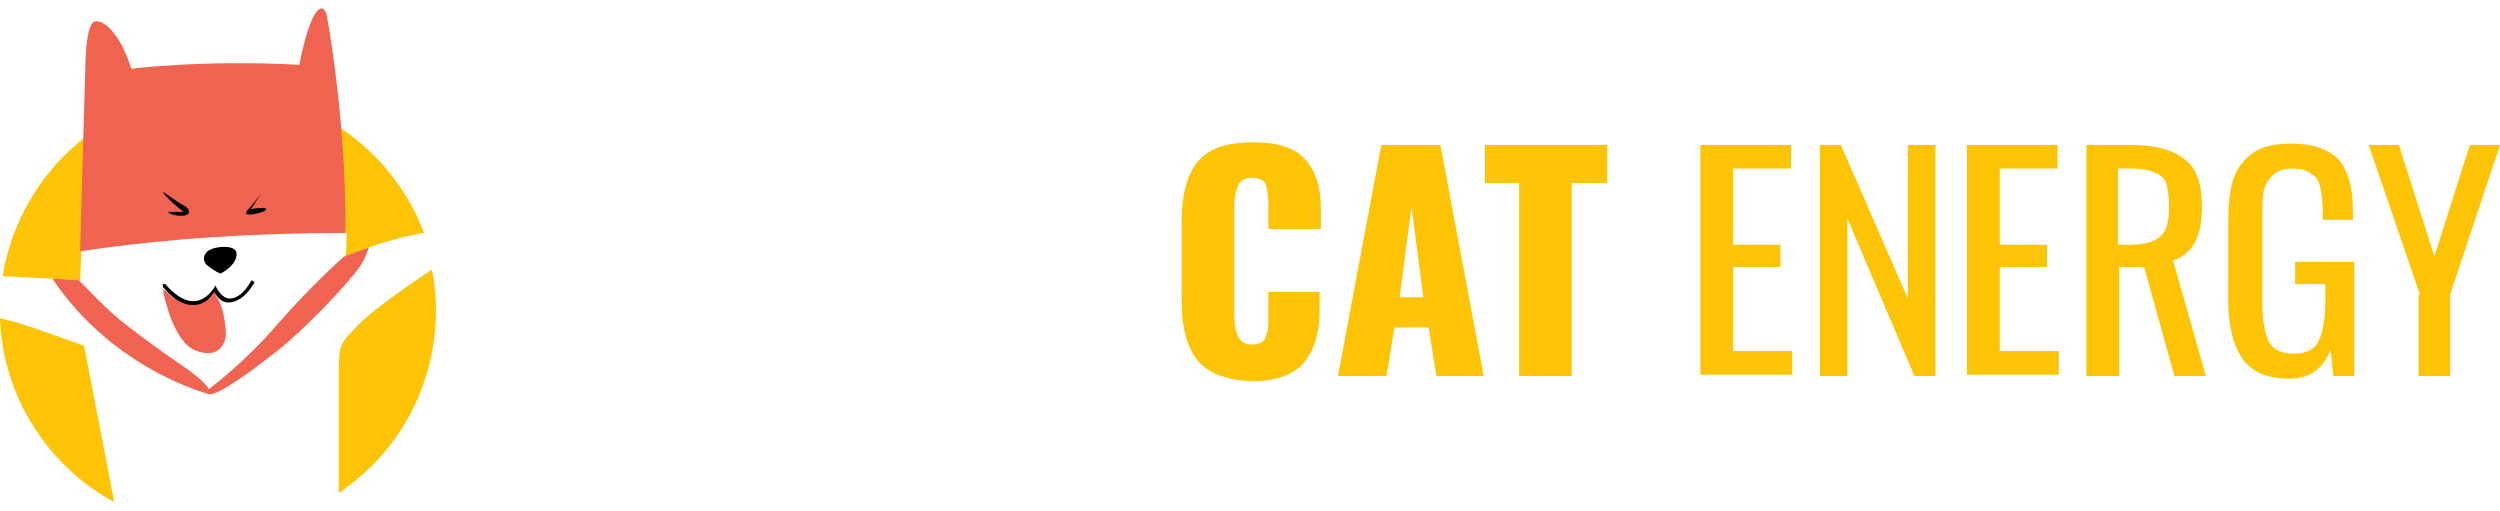
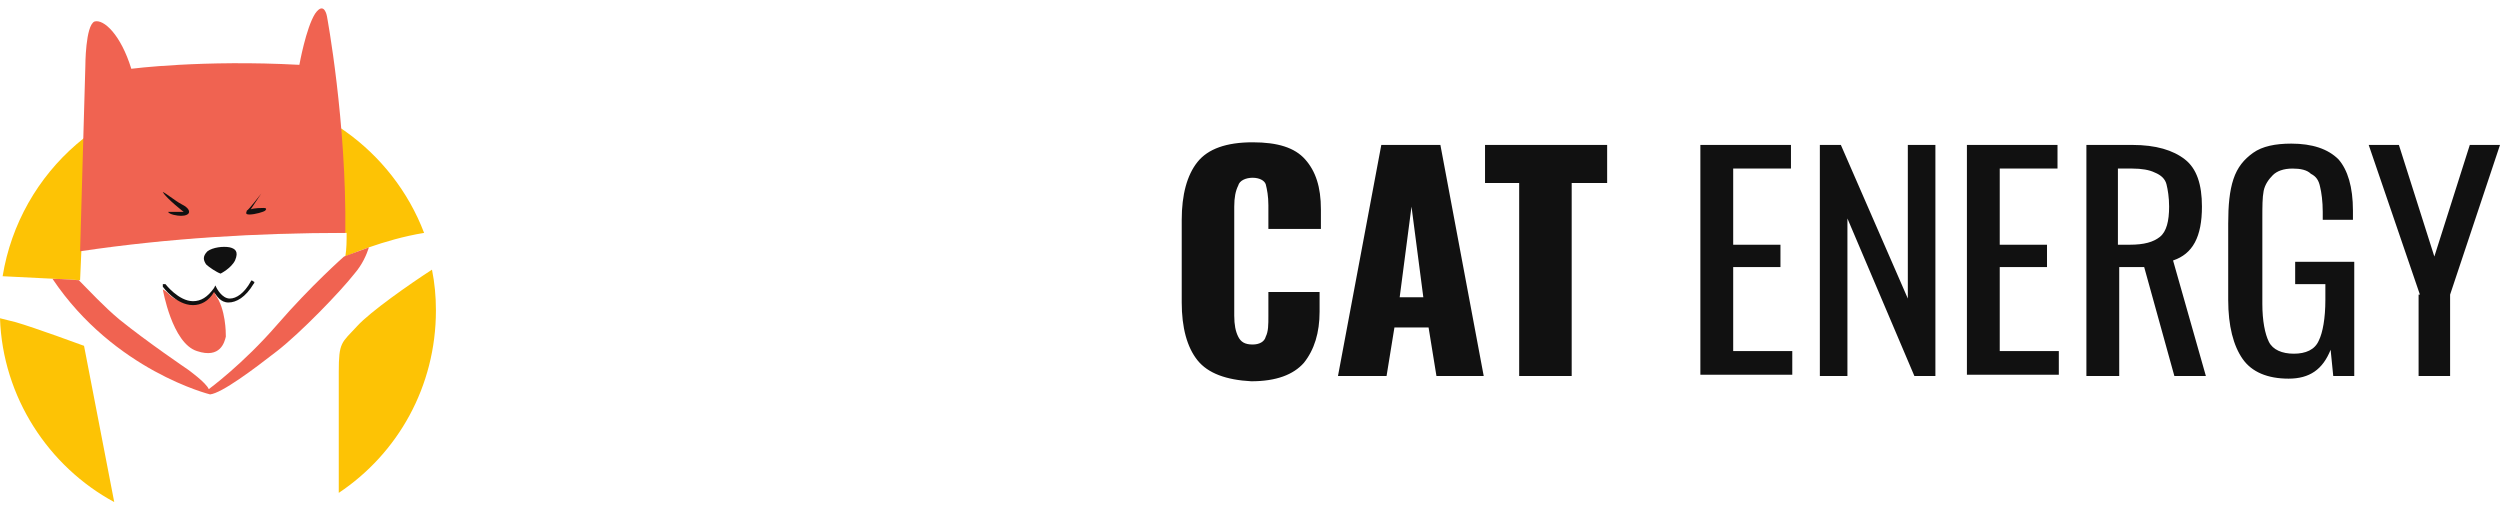
- <svg xmlns="http://www.w3.org/2000/svg" width="191" height="39" version="1.1" id="Layer_2" viewBox="0 0.002 190.4 37.598">
+ <svg xmlns="http://www.w3.org/2000/svg" width="191" height="39" version="1.1" id="Layer_2" viewBox="0 0.002 190.4 37.598" fill="#111">
  <style>.st0{fill:#fdc305}.st1{fill:#f06351}</style>
  <path class="st0" d="M6.1 20.7l.1-2.3c6.7-.9 13.4-1.4 20.2-1.3 0 .6 0 1.2-.1 1.8 0 0 2.9-1.3 6-1.8-2.4-6.3-8.5-10.8-15.6-10.8C8.4 6.3 1.5 12.4.2 20.4c2.2.1 5.9.3 5.9.3zm21.1 3.5c-1.2 1.3-1.4 1.2-1.4 3.5v9.2c4.5-3 7.4-8.1 7.4-13.9 0-1.1-.1-2.1-.3-3.1-1.7 1.1-4.7 3.2-5.7 4.3zM6.4 25.7s-3.8-1.4-5.2-1.8L0 23.6c.2 6 3.7 11.3 8.7 14L6.4 25.7z" />
  <path class="st1" d="M26.3 17.1C26.4 8.6 24.9.6 24.9.6s-.2-1.2-.9-.2c-.7 1.1-1.2 3.9-1.2 3.9-7.4-.4-12.8.3-12.8.3C9.2 2 7.9.8 7.2 1c-.7.3-.7 3.4-.7 3.4l-.4 14.1c6.7-1 13.5-1.4 20.2-1.4z" />
  <path d="M12.4 14c0-.1 1 .7 1.4.9.4.2.6.4.6.6 0 .2-.3.3-.6.3s-.9-.1-1-.3H14c.1.1-1.3-1-1.6-1.5zm7.5.1s-1 1.3-1.1 1.3c0 .1-.2.3.2.3s1.1-.2 1.2-.3c.1-.1.1-.2-.1-.2s-.7 0-1 .1l.8-1.2s.1-.1 0 0zm-3.1 6.1s.8-.4 1.1-1c.3-.7 0-.9-.4-1-.5-.1-1.3 0-1.7.3-.4.4-.3.7-.1 1 .2.2.8.6 1.1.7z" />
  <path class="st1" d="M16.3 21.5s-.2.4-.5.6c-.2.2-.6.4-1 .4-.6 0-1.1-.2-1.5-.4-.2-.1-.4-.3-.5-.4-.2-.2-.4-.3-.4-.3s.7 4.1 2.6 4.7c1.8.6 2.1-.7 2.2-1.1 0-.3 0-2.1-.8-3.2.1-.4 0-.2-.1-.3z" />
  <path d="M14.7 22.6c-1.3 0-2.3-1.4-2.3-1.4V21h.2s1 1.3 2.1 1.3c.6 0 1.1-.3 1.6-1l.1-.2.1.2s.4.8 1 .8c.5 0 1.1-.4 1.6-1.3 0-.1.1-.1.2 0 .1 0 .1.1 0 .2-.6 1-1.3 1.4-1.9 1.4-.6 0-.9-.5-1.1-.8-.4.7-1 1-1.6 1z" />
  <path class="st1" d="M26.2 18.9s-2.5 2.2-5.1 5.2-5.2 4.9-5.2 4.9c-.2-.5-1.6-1.5-1.6-1.5s-3.1-2.1-5.2-3.8c-1.2-1-2.3-2.2-3.1-3-.3 0-1.1-.1-2-.1 4.7 7 12 8.8 12 8.8.9-.1 3.3-1.9 5.1-3.3 1.8-1.4 4.8-4.5 5.9-5.9.6-.7.9-1.4 1.1-2-1.1.4-1.9.7-1.9.7z" />
-   <path class="st0" d="M1.2 16.6c-.8-1-1.2-2.5-1.2-4.4V5.9C0 4 .4 2.5 1.2 1.5 2 .5 3.4 0 5.4 0c1.9 0 3.2.4 4 1.3.8.9 1.2 2.1 1.2 3.8v1.5h-4V4.8c0-.7-.1-1.2-.2-1.6-.1-.3-.5-.5-1-.5s-1 .2-1.1.6c-.2.4-.3.9-.3 1.6v8.3c0 .7.1 1.2.3 1.6.2.4.5.6 1.1.6.5 0 .9-.2 1-.6.2-.4.2-.9.2-1.6v-1.8h3.9v1.5c0 1.6-.4 2.9-1.2 3.9-.8.9-2.1 1.4-4 1.4-1.9-.1-3.3-.6-4.1-1.6zM15.2.2h4.5L23 17.8h-3.6l-.6-3.7h-2.6l-.6 3.7h-3.7L15.2.2zm3.2 11.6l-.9-6.9-.9 6.9h1.8zm7.4-8.7h-2.7V.2h9.3v2.9h-2.7v14.7h-4V3.1zM39.5.2h6.9V2H42v5.8h3.6v1.7H42v6.4h4.5v1.8h-7V.2zm9 0h1.7l5.1 11.7V.2h2.1v17.6h-1.6l-5.1-12v12h-2.1V.2zm11.3 0h6.9V2h-4.4v5.8h3.6v1.7h-3.6v6.4h4.5v1.8h-7V.2zm9 0h3.6c1.8 0 3.1.4 4 1.1s1.3 1.9 1.3 3.6c0 2.3-.7 3.6-2.2 4.1l2.5 8.8h-2.4l-2.3-8.3h-1.9v8.3h-2.5V.2zm3.4 7.6c1.1 0 1.8-.2 2.3-.6.5-.4.7-1.2.7-2.3 0-.7-.1-1.3-.2-1.7s-.4-.7-.9-.9c-.4-.2-1-.3-1.7-.3h-1.1v5.8h.9zm8.6 8.7c-.7-1-1.1-2.5-1.1-4.5V6.2c0-1.4.1-2.5.4-3.4.3-.9.8-1.5 1.5-2s1.7-.7 2.9-.7c1.6 0 2.8.4 3.6 1.2.7.8 1.1 2.1 1.1 3.9v.7h-2.3v-.6c0-.8-.1-1.5-.2-1.9-.1-.5-.3-.8-.7-1-.3-.3-.8-.4-1.4-.4-.7 0-1.2.2-1.5.5-.3.3-.6.7-.7 1.2-.1.5-.1 1.2-.1 2.1v6.5c0 1.3.2 2.3.5 2.9.3.6 1 .9 1.9.9.9 0 1.6-.3 1.9-1 .3-.6.5-1.7.5-3.1v-1.2h-2.3V9.1h4.5v8.7h-1.6l-.2-2c-.6 1.5-1.6 2.2-3.2 2.2s-2.8-.5-3.5-1.5zm13.5-4.9L90.4.2h2.3l2.7 8.5L98.1.2h2.3l-3.8 11.4v6.2h-2.4v-6.2z" fill="#111" transform="translate(90 10.2)" />
+   <path transform="translate(90 10.2)" d="M1.2 16.6c-.8-1-1.2-2.5-1.2-4.4V5.9C0 4 .4 2.5 1.2 1.5 2 .5 3.4 0 5.4 0c1.9 0 3.2.4 4 1.3.8.9 1.2 2.1 1.2 3.8v1.5h-4V4.8c0-.7-.1-1.2-.2-1.6-.1-.3-.5-.5-1-.5s-1 .2-1.1.6c-.2.4-.3.9-.3 1.6v8.3c0 .7.1 1.2.3 1.6.2.4.5.6 1.1.6.5 0 .9-.2 1-.6.2-.4.2-.9.2-1.6v-1.8h3.9v1.5c0 1.6-.4 2.9-1.2 3.9-.8.9-2.1 1.4-4 1.4-1.9-.1-3.3-.6-4.1-1.6zM15.2.2h4.5L23 17.8h-3.6l-.6-3.7h-2.6l-.6 3.7h-3.7L15.2.2zm3.2 11.6l-.9-6.9-.9 6.9h1.8zm7.4-8.7h-2.7V.2h9.3v2.9h-2.7v14.7h-4V3.1zM39.5.2h6.9V2H42v5.8h3.6v1.7H42v6.4h4.5v1.8h-7V.2zm9 0h1.7l5.1 11.7V.2h2.1v17.6h-1.6l-5.1-12v12h-2.1V.2zm11.3 0h6.9V2h-4.4v5.8h3.6v1.7h-3.6v6.4h4.5v1.8h-7V.2zm9 0h3.6c1.8 0 3.1.4 4 1.1s1.3 1.9 1.3 3.6c0 2.3-.7 3.6-2.2 4.1l2.5 8.8h-2.4l-2.3-8.3h-1.9v8.3h-2.5V.2zm3.4 7.6c1.1 0 1.8-.2 2.3-.6.5-.4.7-1.2.7-2.3 0-.7-.1-1.3-.2-1.7s-.4-.7-.9-.9c-.4-.2-1-.3-1.7-.3h-1.1v5.8h.9zm8.6 8.7c-.7-1-1.1-2.5-1.1-4.5V6.2c0-1.4.1-2.5.4-3.4.3-.9.8-1.5 1.5-2s1.7-.7 2.9-.7c1.6 0 2.8.4 3.6 1.2.7.8 1.1 2.1 1.1 3.9v.7h-2.3v-.6c0-.8-.1-1.5-.2-1.9-.1-.5-.3-.8-.7-1-.3-.3-.8-.4-1.4-.4-.7 0-1.2.2-1.5.5-.3.3-.6.7-.7 1.2-.1.5-.1 1.2-.1 2.1v6.5c0 1.3.2 2.3.5 2.9.3.6 1 .9 1.9.9.9 0 1.6-.3 1.9-1 .3-.6.5-1.7.5-3.1v-1.2h-2.3V9.1h4.5v8.7h-1.6l-.2-2c-.6 1.5-1.6 2.2-3.2 2.2s-2.8-.5-3.5-1.5zm13.5-4.9L90.4.2h2.3l2.7 8.5L98.1.2h2.3l-3.8 11.4v6.2h-2.4v-6.2z" />
</svg>
